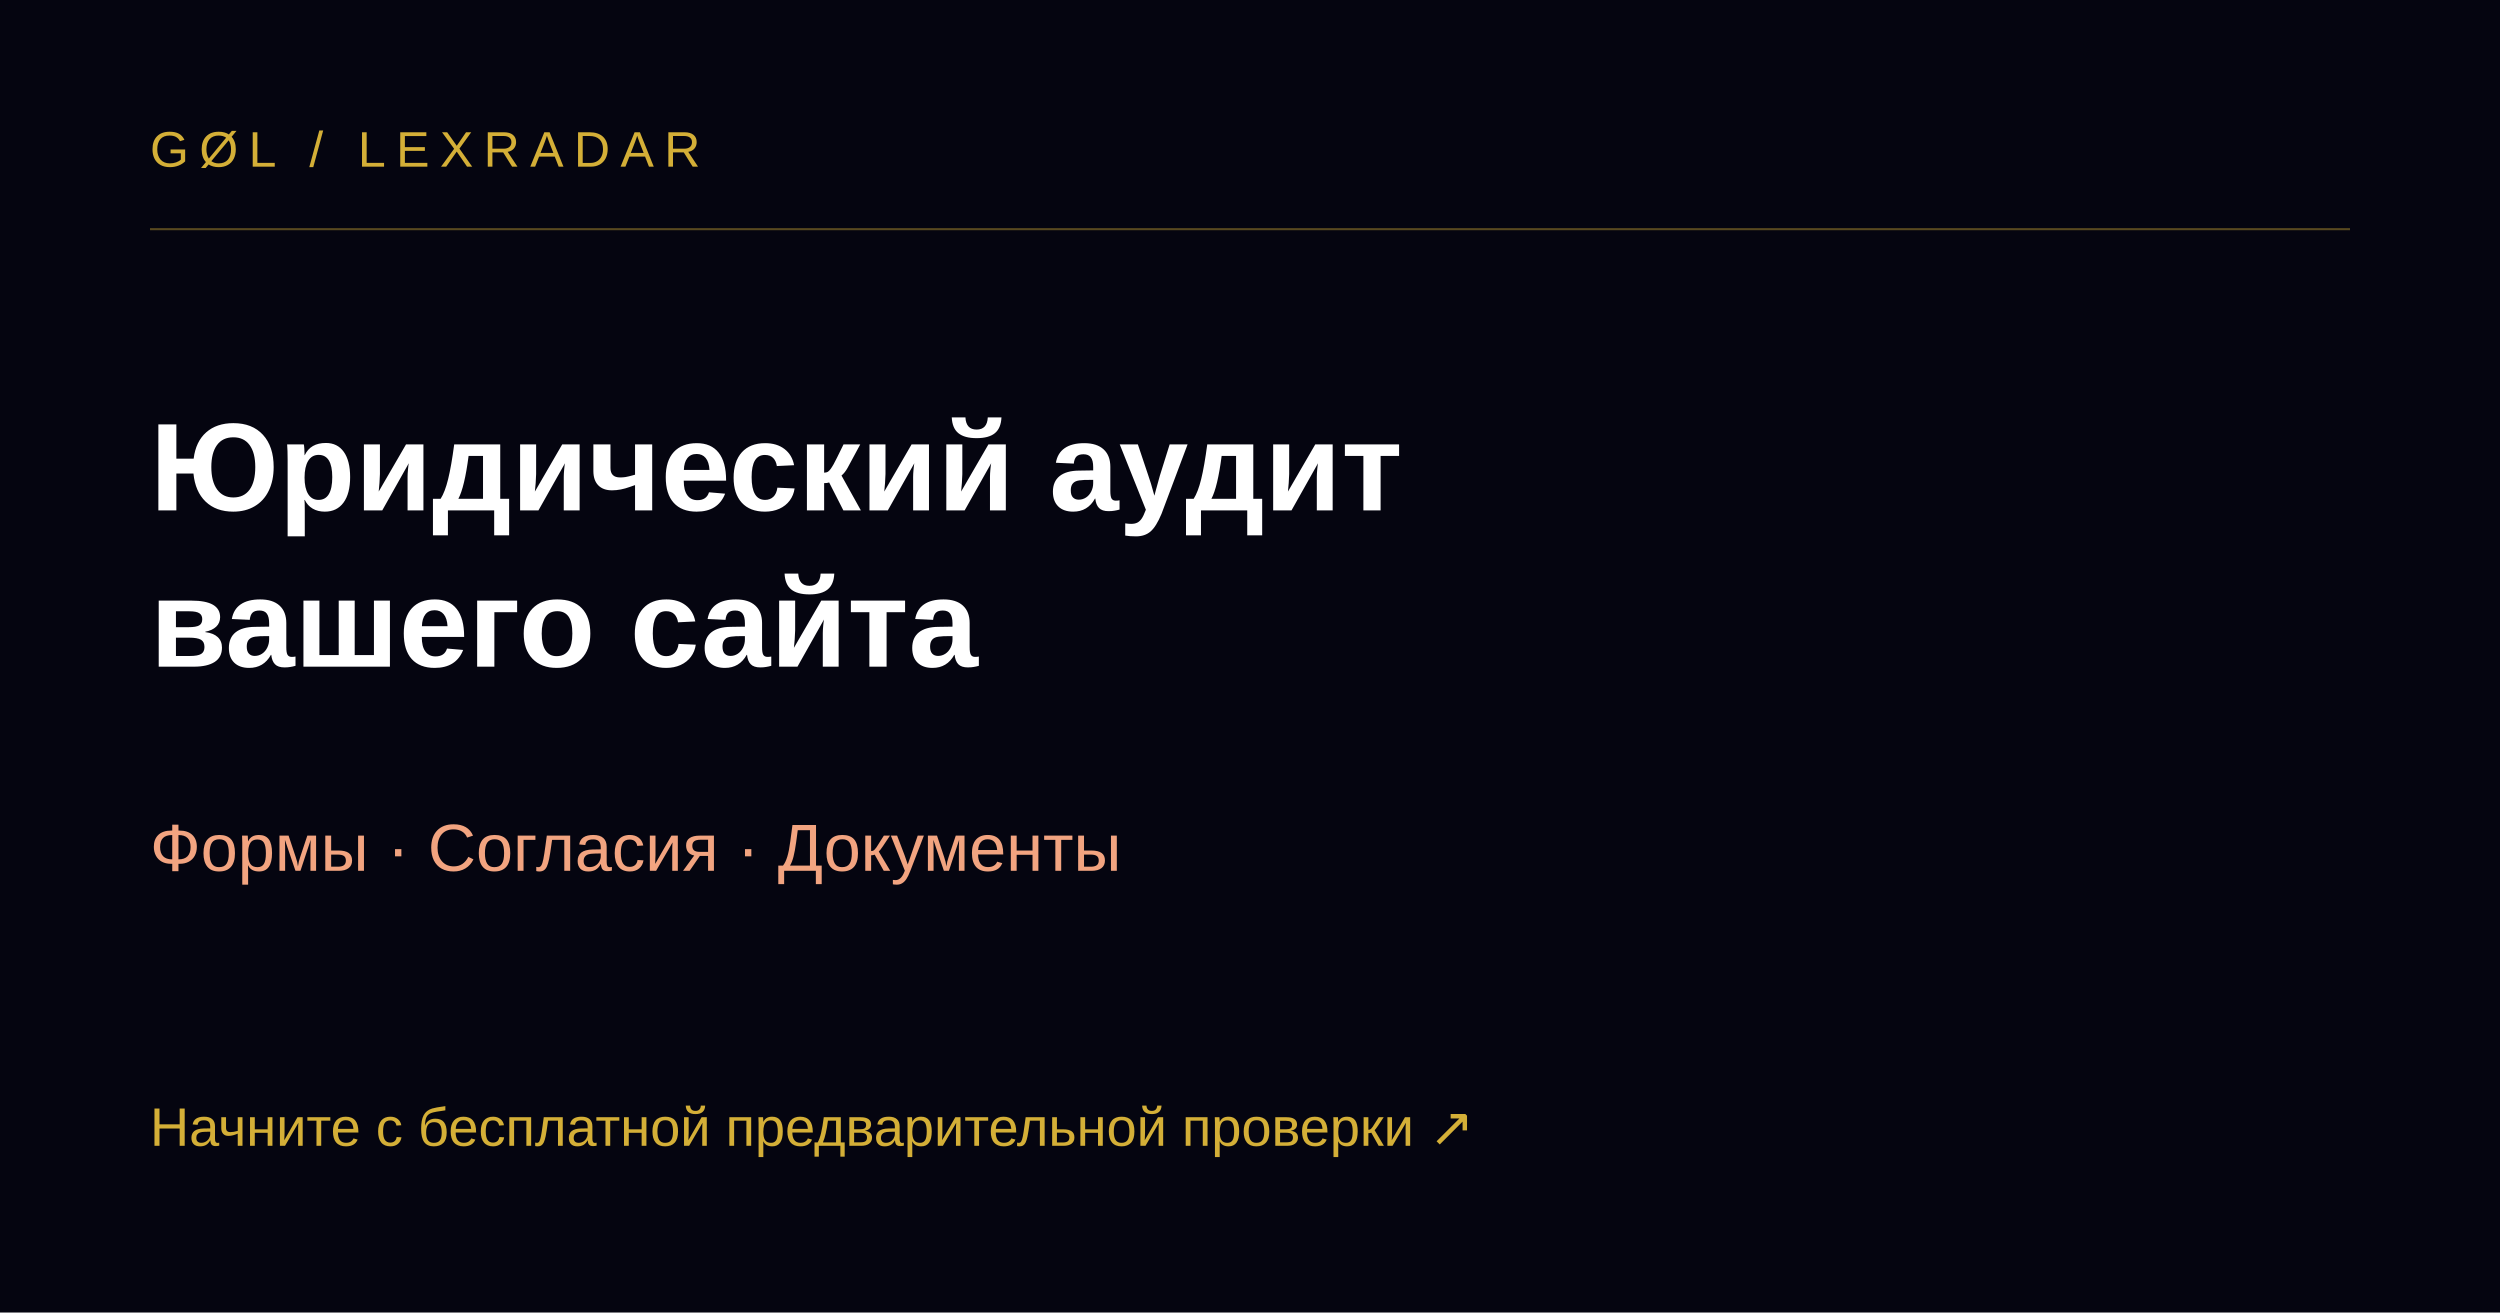
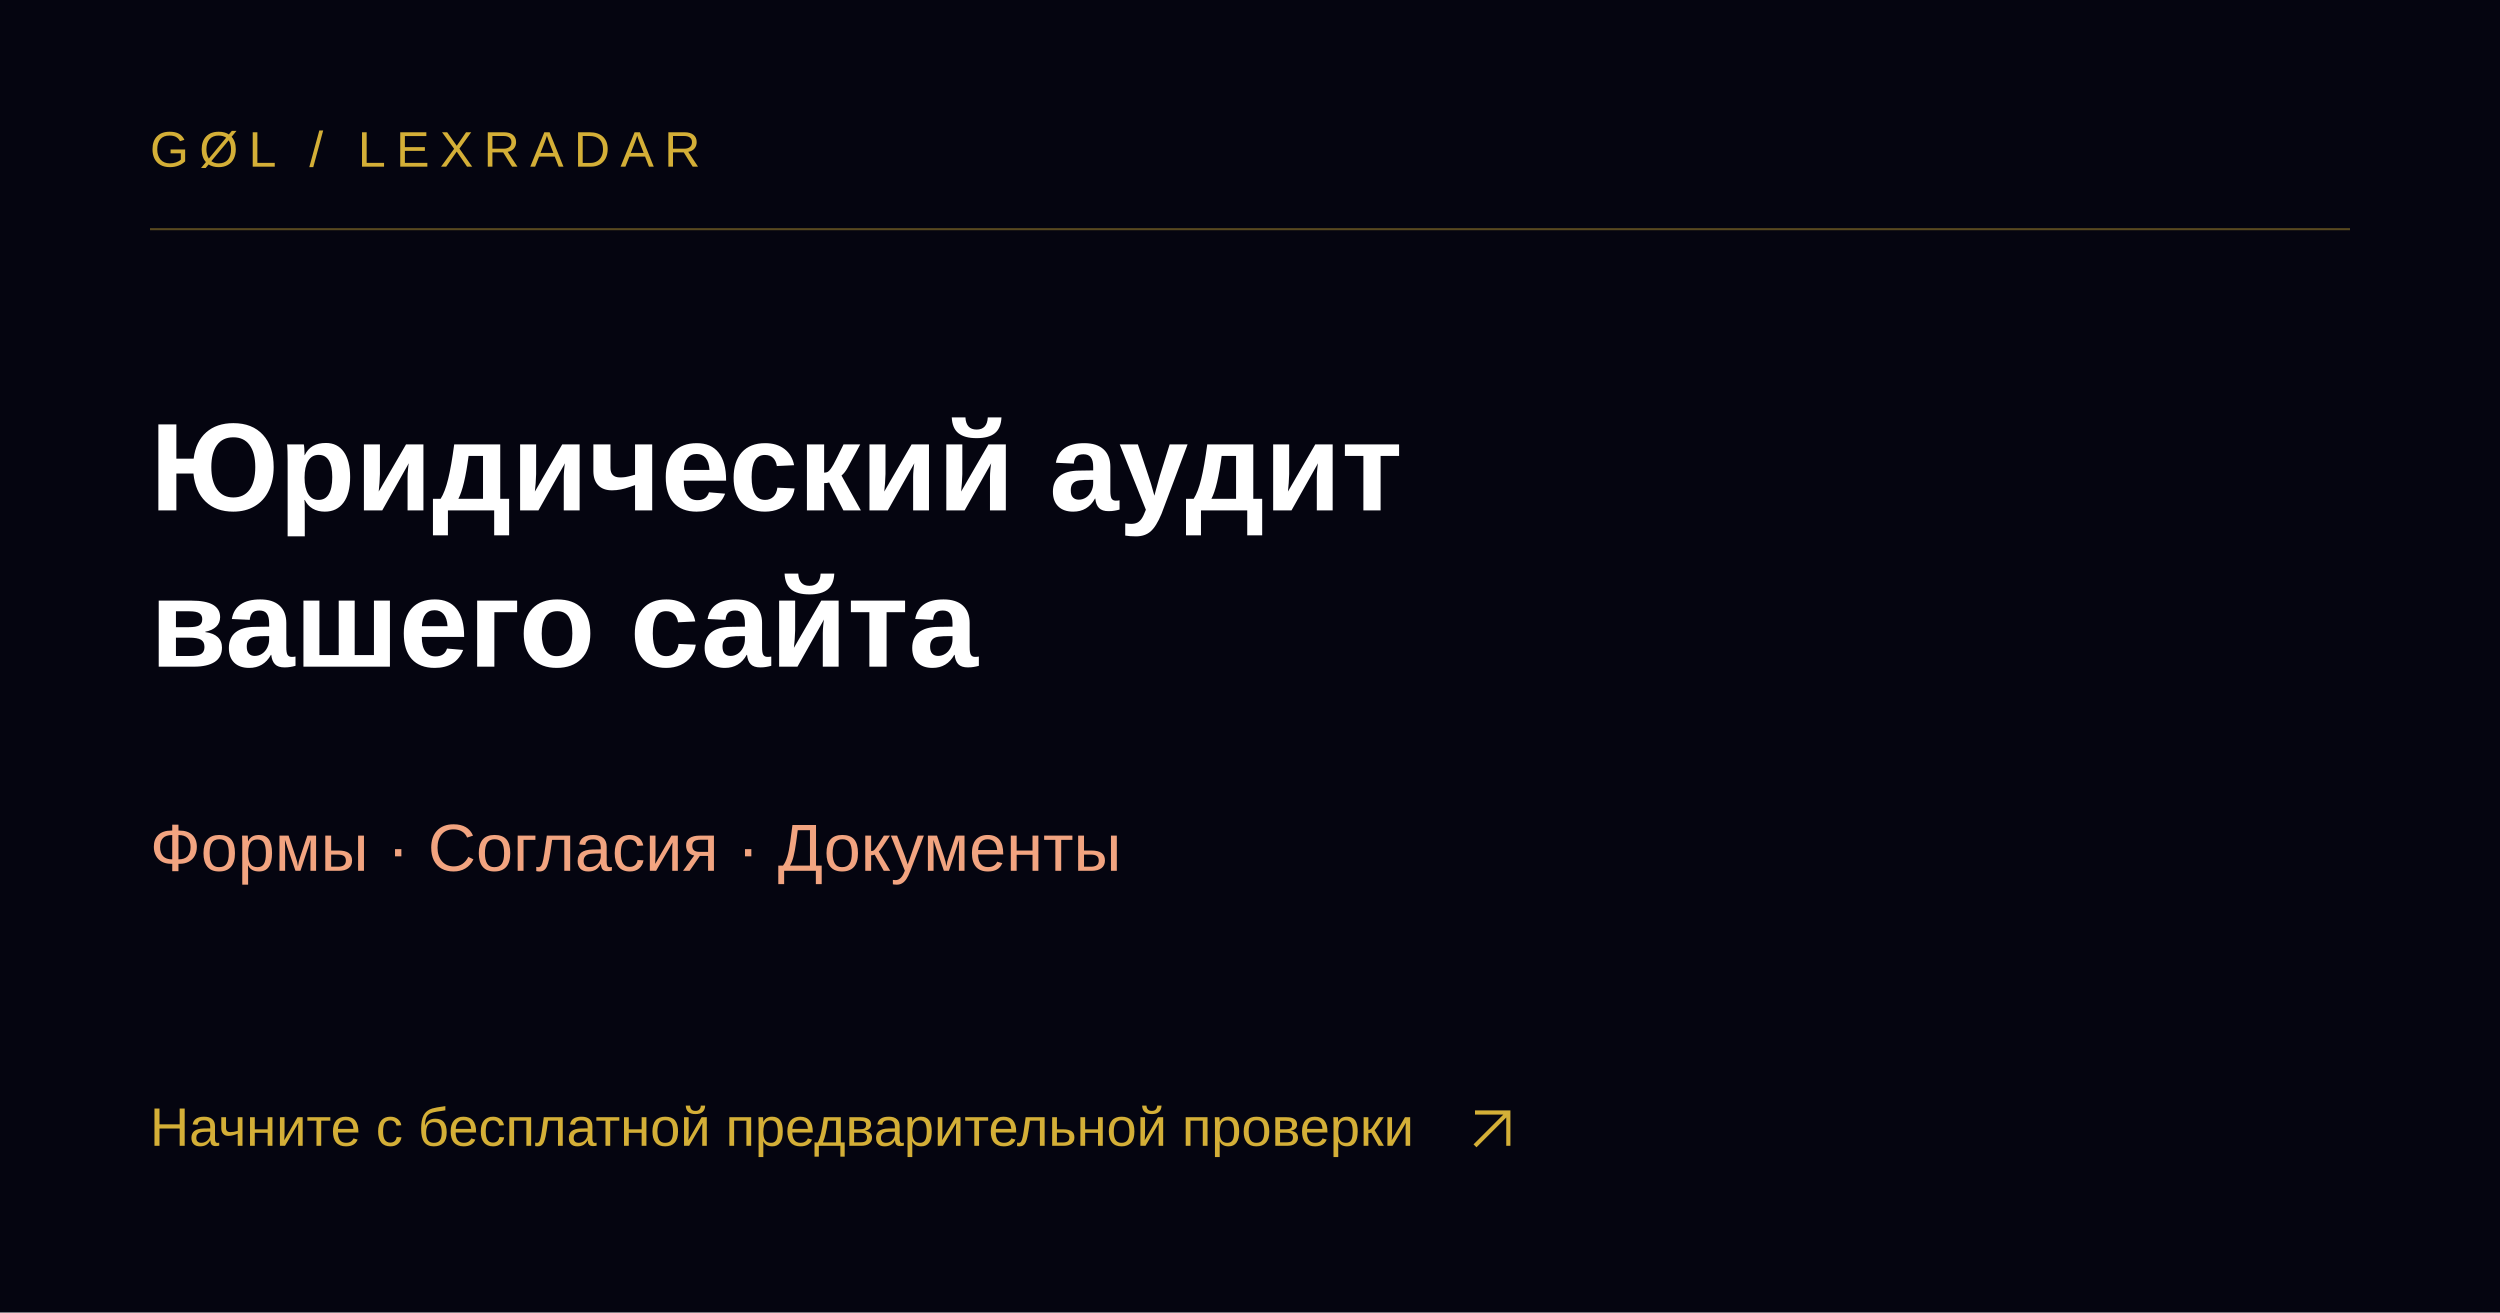
<svg xmlns="http://www.w3.org/2000/svg" width="1200" height="630" viewBox="0 0 1200 630">
  <rect width="1200" height="630" fill="#050510" />
  <path d="M72 110H1128" stroke="#d4af37" stroke-opacity=".4" />
  <text x="72" y="80" fill="#d4af37" font-family="Arial,sans-serif" font-size="24" letter-spacing="5">GØL / LEXRADAR</text>
  <text x="72" y="245" fill="white" font-family="Arial,sans-serif" font-size="60" font-weight="bold">Юридический аудит</text>
  <text x="72" y="320" fill="white" font-family="Arial,sans-serif" font-size="60" font-weight="bold">вашего сайта</text>
  <text x="72" y="418" fill="#f2a480" font-family="Arial,sans-serif" font-size="32">Формы · Согласия · Документы</text>
-   <text x="72" y="550" fill="#d4af37" font-family="Arial,sans-serif" font-size="26">Начните с бесплатной предварительной проверки ↗</text>
+   <text x="72" y="550" fill="#d4af37" font-family="Arial,sans-serif" font-size="26">Начните с бесплатной предварительной проверки</text>
+   <path d="M708 550l16-16m-16 0h16v16" fill="none" stroke="#d4af37" stroke-width="2" />
</svg>
